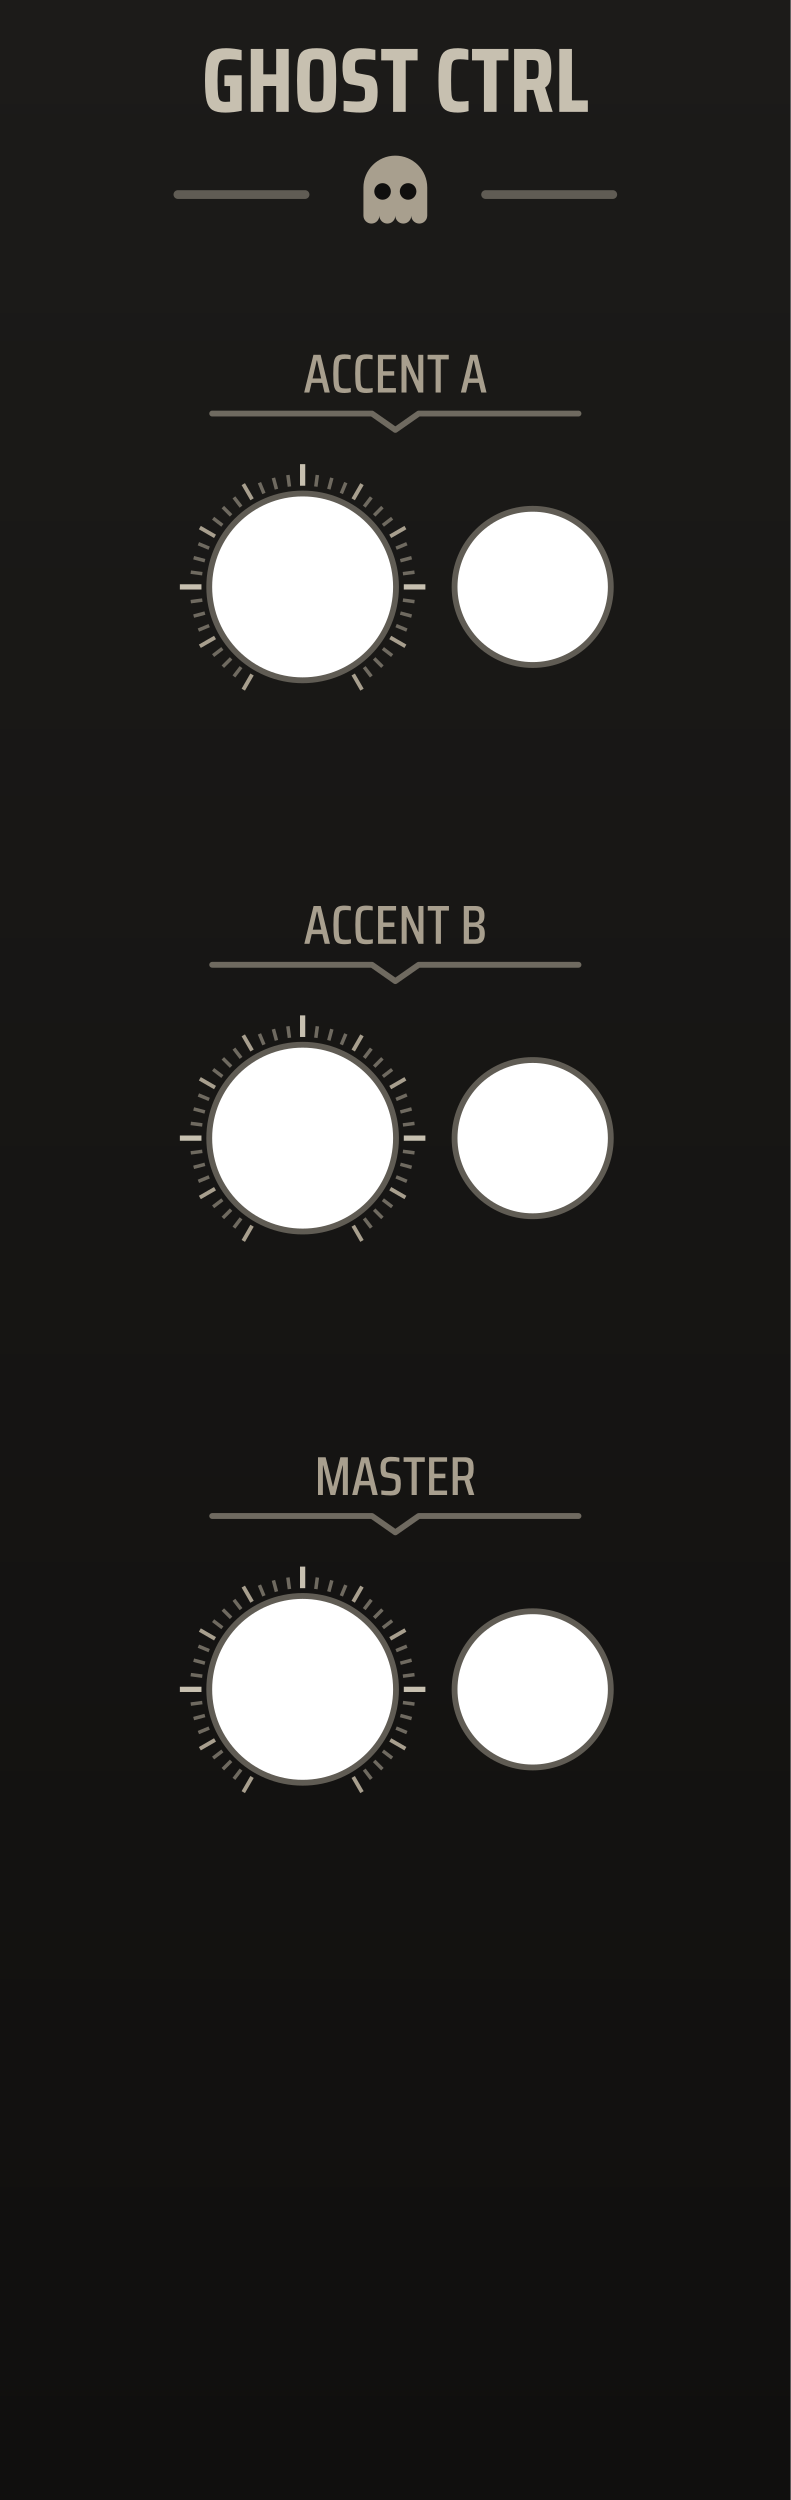
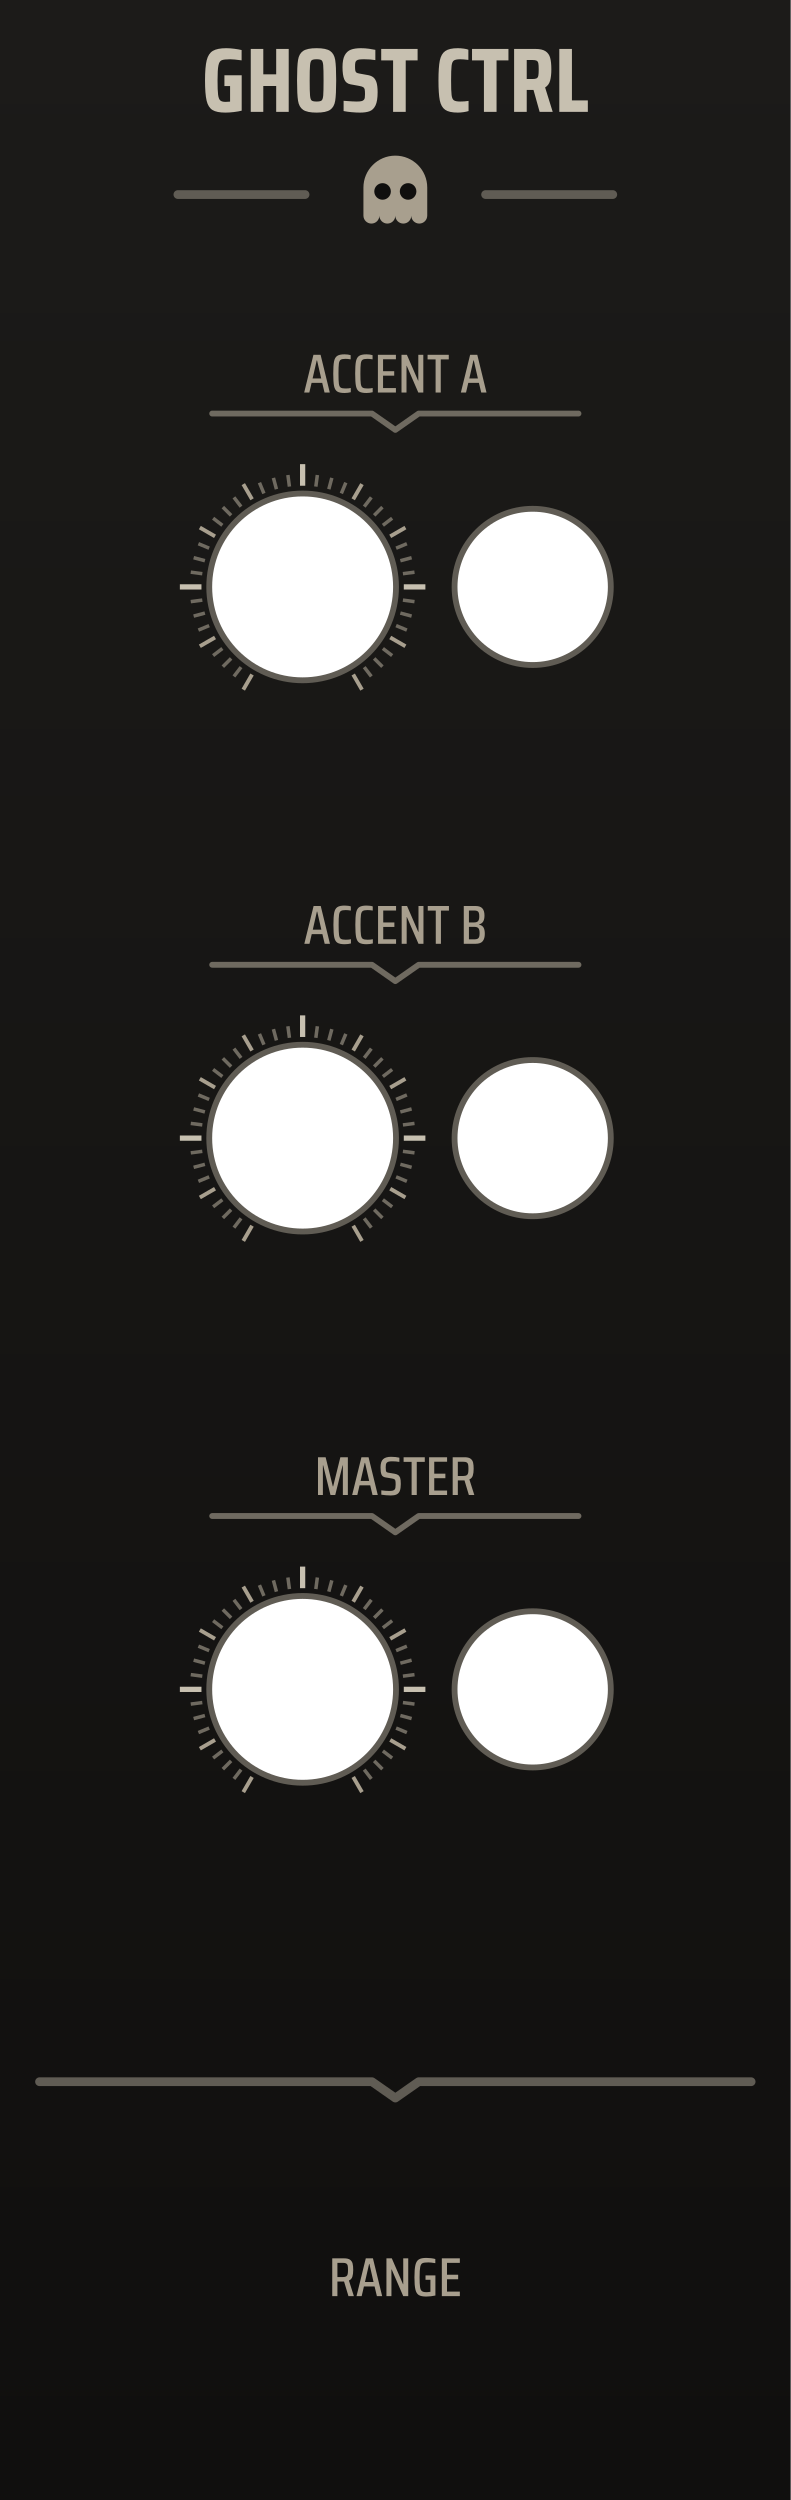
<svg xmlns="http://www.w3.org/2000/svg" width="40.64mm" height="128.50mm" viewBox="0 0 40.64 128.50">
  <defs>
    <linearGradient id="bg" x1="0" y1="0" x2="0" y2="128.5" gradientUnits="userSpaceOnUse">
      <stop offset="0" style="stop-color:#1c1b19;stop-opacity:1;" />
      <stop offset="1" style="stop-color:#100f0e;stop-opacity:1;" />
    </linearGradient>
  </defs>
  <rect width="40.64" height="128.5" fill="url(#bg)" />
  <path d="M11.535 4.424V3.869H12.423V5.689Q12.259 5.731 12.024 5.759Q11.789 5.788 11.586 5.788Q11.14 5.788 10.921 5.654Q10.702 5.52 10.62 5.174Q10.538 4.828 10.538 4.133Q10.538 3.441 10.625 3.096Q10.712 2.75 10.942 2.614Q11.173 2.477 11.633 2.477Q11.821 2.477 12.042 2.506Q12.263 2.534 12.419 2.572V3.103Q12.014 3.046 11.831 3.046Q11.511 3.046 11.391 3.098Q11.271 3.15 11.227 3.364Q11.182 3.578 11.182 4.133Q11.182 4.65 11.21 4.868Q11.238 5.087 11.321 5.162Q11.403 5.237 11.6 5.237Q11.643 5.237 11.826 5.223V4.424ZM14.196 5.75V4.419H13.533V5.75H12.889V2.515H13.533V3.822H14.196V2.515H14.84V5.75ZM15.268 4.133Q15.268 3.394 15.32 3.079Q15.371 2.764 15.578 2.621Q15.785 2.477 16.274 2.477Q16.763 2.477 16.97 2.621Q17.177 2.764 17.229 3.079Q17.28 3.394 17.28 4.133Q17.28 4.866 17.229 5.183Q17.177 5.501 16.97 5.644Q16.763 5.788 16.274 5.788Q15.785 5.788 15.578 5.644Q15.371 5.501 15.32 5.183Q15.268 4.866 15.268 4.133ZM16.631 4.133Q16.631 3.554 16.613 3.352Q16.594 3.15 16.528 3.098Q16.462 3.046 16.274 3.046Q16.086 3.046 16.02 3.098Q15.954 3.15 15.936 3.352Q15.917 3.554 15.917 4.133Q15.917 4.711 15.936 4.913Q15.954 5.115 16.02 5.167Q16.086 5.219 16.274 5.219Q16.462 5.219 16.528 5.167Q16.594 5.115 16.613 4.913Q16.631 4.711 16.631 4.133ZM17.661 5.708V5.181Q18.141 5.219 18.324 5.219Q18.489 5.219 18.573 5.2Q18.658 5.181 18.7 5.134Q18.738 5.096 18.75 5.028Q18.761 4.96 18.761 4.833Q18.761 4.659 18.743 4.586Q18.724 4.513 18.665 4.478Q18.606 4.443 18.46 4.415L18.018 4.335Q17.783 4.292 17.694 4.076Q17.605 3.86 17.605 3.451Q17.605 3.051 17.72 2.84Q17.835 2.628 18.037 2.553Q18.239 2.477 18.55 2.477Q18.766 2.477 18.966 2.506Q19.166 2.534 19.293 2.562V3.089Q19.039 3.046 18.724 3.046Q18.554 3.046 18.463 3.06Q18.371 3.075 18.329 3.112Q18.277 3.15 18.263 3.22Q18.249 3.291 18.249 3.427Q18.249 3.573 18.265 3.639Q18.282 3.705 18.324 3.733Q18.366 3.761 18.47 3.78L18.884 3.855Q19.048 3.879 19.163 3.956Q19.279 4.034 19.344 4.212Q19.41 4.401 19.41 4.744Q19.41 5.19 19.302 5.416Q19.194 5.642 19.003 5.715Q18.813 5.788 18.503 5.788Q18.305 5.788 18.073 5.766Q17.84 5.745 17.661 5.708ZM20.205 5.75V3.103H19.594V2.515H21.465V3.103H20.854V5.75ZM23.529 5.788Q23.087 5.788 22.88 5.642Q22.673 5.496 22.605 5.158Q22.537 4.819 22.537 4.133Q22.537 3.451 22.607 3.11Q22.678 2.769 22.887 2.623Q23.096 2.477 23.529 2.477Q23.684 2.477 23.837 2.499Q23.99 2.52 24.074 2.553V3.079Q23.802 3.046 23.661 3.046Q23.421 3.046 23.329 3.11Q23.237 3.173 23.212 3.38Q23.186 3.587 23.186 4.133Q23.186 4.678 23.212 4.885Q23.237 5.092 23.329 5.155Q23.421 5.219 23.661 5.219Q23.877 5.219 24.084 5.186V5.708Q23.985 5.741 23.828 5.764Q23.67 5.788 23.529 5.788ZM24.874 5.75V3.103H24.262V2.515H26.134V3.103H25.523V5.75ZM27.737 5.75 27.422 4.622H27.074V5.75H26.425V2.515H27.516Q27.864 2.515 28.04 2.633Q28.217 2.75 28.278 2.971Q28.339 3.192 28.339 3.564Q28.339 3.916 28.275 4.147Q28.212 4.377 28.019 4.495L28.409 5.75ZM27.69 3.568Q27.69 3.343 27.669 3.249Q27.648 3.155 27.582 3.119Q27.516 3.084 27.361 3.084H27.074V4.062H27.361Q27.516 4.062 27.582 4.027Q27.648 3.991 27.669 3.895Q27.69 3.799 27.69 3.568ZM28.748 5.75V2.515H29.397V5.162H30.215V5.75Z" style="fill:#c7c0b0" />
  <g>
    <g>
      <path d="M18.680,11.082 L18.680,9.640 A1.640,1.640 0 0 1 21.960,9.640 L21.960,11.082 A0.410,0.410 0 0 1 21.140,11.082 A0.410,0.410 0 0 1 20.320,11.082 A0.410,0.410 0 0 1 19.500,11.082 A0.410,0.410 0 0 1 18.680,11.082 Z" fill="#a89f8e" />
      <circle cx="19.664" cy="9.84" r="0.426" fill="#100f0e" />
      <circle cx="20.976" cy="9.84" r="0.426" fill="#100f0e" />
    </g>
    <line x1="9.144" y1="10" x2="15.68" y2="10" stroke="#605c54" stroke-width="0.45" stroke-linecap="round" />
    <line x1="24.96" y1="10" x2="31.496" y2="10" stroke="#605c54" stroke-width="0.45" stroke-linecap="round" />
  </g>
  <g>
    <path d="M16.681 20.177 16.562 19.681H16.015L15.899 20.177H15.634L16.111 18.236H16.478L16.952 20.177ZM16.297 18.524H16.28L16.068 19.452H16.509ZM17.708 20.2Q17.448 20.2 17.33 20.121Q17.211 20.042 17.17 19.84Q17.129 19.638 17.129 19.207Q17.129 18.778 17.17 18.576Q17.211 18.374 17.331 18.294Q17.451 18.213 17.708 18.213Q17.793 18.213 17.882 18.224Q17.971 18.236 18.024 18.255V18.47Q17.875 18.445 17.762 18.445Q17.581 18.445 17.51 18.492Q17.44 18.54 17.419 18.687Q17.398 18.834 17.398 19.207Q17.398 19.579 17.419 19.726Q17.44 19.873 17.51 19.921Q17.581 19.969 17.762 19.969Q17.92 19.969 18.03 19.943V20.16Q17.971 20.177 17.879 20.189Q17.787 20.2 17.708 20.2ZM18.834 20.2Q18.574 20.2 18.456 20.121Q18.337 20.042 18.296 19.84Q18.256 19.638 18.256 19.207Q18.256 18.778 18.296 18.576Q18.337 18.374 18.457 18.294Q18.577 18.213 18.834 18.213Q18.919 18.213 19.008 18.224Q19.097 18.236 19.15 18.255V18.47Q19.001 18.445 18.888 18.445Q18.707 18.445 18.637 18.492Q18.566 18.54 18.545 18.687Q18.524 18.834 18.524 19.207Q18.524 19.579 18.545 19.726Q18.566 19.873 18.637 19.921Q18.707 19.969 18.888 19.969Q19.046 19.969 19.156 19.943V20.16Q19.097 20.177 19.005 20.189Q18.913 20.2 18.834 20.2ZM19.424 20.177V18.236H20.35V18.467H19.689V19.08H20.262V19.311H19.689V19.946H20.35V20.177ZM21.501 20.177 20.906 18.803H20.894V20.177H20.637V18.236H20.914L21.49 19.565H21.501V18.236H21.758V20.177ZM22.39 20.177V18.473H21.978V18.236H23.067V18.473H22.655V20.177ZM24.735 20.177 24.617 19.681H24.069L23.954 20.177H23.688L24.165 18.236H24.532L25.006 20.177ZM24.352 18.524H24.335L24.123 19.452H24.563Z" style="fill:#a89f8e" />
    <polyline points="10.906,21.257 19.120,21.257 20.320,22.097 21.520,21.257 29.734,21.257" fill="none" stroke="#6f6a60" stroke-width="0.3" stroke-linejoin="round" stroke-linecap="round" />
    <g>
      <circle cx="15.555" cy="30.167" r="4.8" fill="#ffffff" />
      <circle cx="15.555" cy="30.167" r="4.8" fill="none" stroke="#605c54" stroke-width="0.3" />
      <line x1="12.955" y1="34.67" x2="12.505" y2="35.449" stroke="#a89f8e" stroke-width="0.2" stroke-linecap="butt" />
      <line x1="12.389" y1="34.292" x2="12.024" y2="34.768" stroke="#6f6a60" stroke-width="0.18" stroke-linecap="butt" />
      <line x1="11.878" y1="33.844" x2="11.454" y2="34.268" stroke="#6f6a60" stroke-width="0.18" stroke-linecap="butt" />
      <line x1="11.43" y1="33.332" x2="10.954" y2="33.697" stroke="#6f6a60" stroke-width="0.18" stroke-linecap="butt" />
      <line x1="11.052" y1="32.767" x2="10.272" y2="33.217" stroke="#a89f8e" stroke-width="0.2" stroke-linecap="butt" />
      <line x1="10.751" y1="32.157" x2="10.197" y2="32.386" stroke="#6f6a60" stroke-width="0.18" stroke-linecap="butt" />
      <line x1="10.532" y1="31.512" x2="9.953" y2="31.668" stroke="#6f6a60" stroke-width="0.18" stroke-linecap="butt" />
      <line x1="10.399" y1="30.845" x2="9.805" y2="30.924" stroke="#6f6a60" stroke-width="0.18" stroke-linecap="butt" />
      <line x1="10.355" y1="30.167" x2="9.245" y2="30.167" stroke="#c7c0b0" stroke-width="0.27" stroke-linecap="butt" />
      <line x1="10.399" y1="29.488" x2="9.805" y2="29.41" stroke="#6f6a60" stroke-width="0.18" stroke-linecap="butt" />
      <line x1="10.532" y1="28.821" x2="9.953" y2="28.666" stroke="#6f6a60" stroke-width="0.18" stroke-linecap="butt" />
      <line x1="10.751" y1="28.177" x2="10.197" y2="27.947" stroke="#6f6a60" stroke-width="0.18" stroke-linecap="butt" />
      <line x1="11.052" y1="27.567" x2="10.272" y2="27.117" stroke="#a89f8e" stroke-width="0.2" stroke-linecap="butt" />
      <line x1="11.43" y1="27.001" x2="10.954" y2="26.636" stroke="#6f6a60" stroke-width="0.18" stroke-linecap="butt" />
      <line x1="11.878" y1="26.49" x2="11.454" y2="26.065" stroke="#6f6a60" stroke-width="0.18" stroke-linecap="butt" />
      <line x1="12.389" y1="26.041" x2="12.024" y2="25.565" stroke="#6f6a60" stroke-width="0.18" stroke-linecap="butt" />
      <line x1="12.955" y1="25.663" x2="12.505" y2="24.884" stroke="#a89f8e" stroke-width="0.2" stroke-linecap="butt" />
      <line x1="13.565" y1="25.363" x2="13.335" y2="24.808" stroke="#6f6a60" stroke-width="0.18" stroke-linecap="butt" />
      <line x1="14.209" y1="25.144" x2="14.054" y2="24.564" stroke="#6f6a60" stroke-width="0.18" stroke-linecap="butt" />
      <line x1="14.876" y1="25.011" x2="14.798" y2="24.416" stroke="#6f6a60" stroke-width="0.18" stroke-linecap="butt" />
      <line x1="15.555" y1="24.967" x2="15.555" y2="23.857" stroke="#c7c0b0" stroke-width="0.27" stroke-linecap="butt" />
      <line x1="16.234" y1="25.011" x2="16.312" y2="24.416" stroke="#6f6a60" stroke-width="0.18" stroke-linecap="butt" />
      <line x1="16.901" y1="25.144" x2="17.056" y2="24.564" stroke="#6f6a60" stroke-width="0.18" stroke-linecap="butt" />
      <line x1="17.545" y1="25.363" x2="17.775" y2="24.808" stroke="#6f6a60" stroke-width="0.18" stroke-linecap="butt" />
      <line x1="18.155" y1="25.663" x2="18.605" y2="24.884" stroke="#a89f8e" stroke-width="0.2" stroke-linecap="butt" />
      <line x1="18.721" y1="26.041" x2="19.086" y2="25.565" stroke="#6f6a60" stroke-width="0.18" stroke-linecap="butt" />
      <line x1="19.232" y1="26.49" x2="19.656" y2="26.065" stroke="#6f6a60" stroke-width="0.18" stroke-linecap="butt" />
      <line x1="19.68" y1="27.001" x2="20.156" y2="26.636" stroke="#6f6a60" stroke-width="0.18" stroke-linecap="butt" />
      <line x1="20.058" y1="27.567" x2="20.838" y2="27.117" stroke="#a89f8e" stroke-width="0.2" stroke-linecap="butt" />
      <line x1="20.359" y1="28.177" x2="20.913" y2="27.947" stroke="#6f6a60" stroke-width="0.18" stroke-linecap="butt" />
      <line x1="20.578" y1="28.821" x2="21.157" y2="28.666" stroke="#6f6a60" stroke-width="0.18" stroke-linecap="butt" />
      <line x1="20.71" y1="29.488" x2="21.305" y2="29.41" stroke="#6f6a60" stroke-width="0.18" stroke-linecap="butt" />
      <line x1="20.755" y1="30.167" x2="21.865" y2="30.167" stroke="#c7c0b0" stroke-width="0.27" stroke-linecap="butt" />
      <line x1="20.71" y1="30.845" x2="21.305" y2="30.924" stroke="#6f6a60" stroke-width="0.18" stroke-linecap="butt" />
      <line x1="20.578" y1="31.512" x2="21.157" y2="31.668" stroke="#6f6a60" stroke-width="0.18" stroke-linecap="butt" />
      <line x1="20.359" y1="32.157" x2="20.913" y2="32.386" stroke="#6f6a60" stroke-width="0.18" stroke-linecap="butt" />
      <line x1="20.058" y1="32.767" x2="20.838" y2="33.217" stroke="#a89f8e" stroke-width="0.2" stroke-linecap="butt" />
      <line x1="19.68" y1="33.332" x2="20.156" y2="33.697" stroke="#6f6a60" stroke-width="0.18" stroke-linecap="butt" />
      <line x1="19.232" y1="33.844" x2="19.656" y2="34.268" stroke="#6f6a60" stroke-width="0.18" stroke-linecap="butt" />
      <line x1="18.721" y1="34.292" x2="19.086" y2="34.768" stroke="#6f6a60" stroke-width="0.18" stroke-linecap="butt" />
      <line x1="18.155" y1="34.67" x2="18.605" y2="35.449" stroke="#a89f8e" stroke-width="0.2" stroke-linecap="butt" />
    </g>
    <rect id="param.main.accent-a" x="15.055" y="29.667" width="1" height="1" fill="none" />
    <g>
      <circle cx="27.38" cy="30.167" r="4.015" fill="#ffffff" />
      <circle cx="27.38" cy="30.167" r="4.015" fill="none" stroke="#605c54" stroke-width="0.3" />
    </g>
    <rect id="cv.main.accent-a" x="26.88" y="29.667" width="1" height="1" fill="none" />
  </g>
  <g>
    <path d="M16.689 48.511 16.571 48.014H16.023L15.907 48.511H15.642L16.119 46.569H16.486L16.96 48.511ZM16.305 46.857H16.288L16.077 47.785H16.517ZM17.716 48.533Q17.457 48.533 17.338 48.454Q17.22 48.375 17.179 48.173Q17.138 47.972 17.138 47.54Q17.138 47.111 17.179 46.909Q17.22 46.707 17.34 46.627Q17.46 46.546 17.716 46.546Q17.801 46.546 17.89 46.558Q17.979 46.569 18.033 46.589V46.803Q17.883 46.778 17.77 46.778Q17.59 46.778 17.519 46.826Q17.448 46.874 17.427 47.021Q17.406 47.167 17.406 47.54Q17.406 47.912 17.427 48.059Q17.448 48.206 17.519 48.254Q17.59 48.302 17.77 48.302Q17.928 48.302 18.038 48.276V48.494Q17.979 48.511 17.887 48.522Q17.796 48.533 17.716 48.533ZM18.843 48.533Q18.583 48.533 18.464 48.454Q18.346 48.375 18.305 48.173Q18.264 47.972 18.264 47.54Q18.264 47.111 18.305 46.909Q18.346 46.707 18.466 46.627Q18.586 46.546 18.843 46.546Q18.927 46.546 19.016 46.558Q19.105 46.569 19.159 46.589V46.803Q19.009 46.778 18.896 46.778Q18.716 46.778 18.645 46.826Q18.574 46.874 18.553 47.021Q18.532 47.167 18.532 47.54Q18.532 47.912 18.553 48.059Q18.574 48.206 18.645 48.254Q18.716 48.302 18.896 48.302Q19.054 48.302 19.164 48.276V48.494Q19.105 48.511 19.013 48.522Q18.922 48.533 18.843 48.533ZM19.432 48.511V46.569H20.358V46.8H19.698V47.413H20.271V47.644H19.698V48.279H20.358V48.511ZM21.51 48.511 20.914 47.136H20.903V48.511H20.646V46.569H20.923L21.498 47.898H21.51V46.569H21.766V48.511ZM22.399 48.511V46.806H21.987V46.569H23.076V46.806H22.664V48.511ZM23.838 46.569H24.45Q24.687 46.569 24.795 46.692Q24.902 46.815 24.902 47.057Q24.902 47.258 24.834 47.368Q24.766 47.478 24.622 47.514V47.526Q24.789 47.562 24.854 47.677Q24.919 47.791 24.919 47.997Q24.919 48.24 24.813 48.375Q24.707 48.511 24.442 48.511H23.838ZM24.634 47.108Q24.634 46.987 24.613 46.922Q24.591 46.857 24.535 46.829Q24.479 46.8 24.374 46.8H24.103V47.413H24.374Q24.512 47.413 24.573 47.344Q24.634 47.275 24.634 47.108ZM24.651 47.963Q24.651 47.783 24.591 47.712Q24.532 47.641 24.383 47.641H24.103V48.282H24.383Q24.49 48.282 24.548 48.252Q24.606 48.223 24.628 48.155Q24.651 48.087 24.651 47.963Z" style="fill:#a89f8e" />
    <polyline points="10.906,49.590 19.120,49.590 20.320,50.430 21.520,49.590 29.734,49.590" fill="none" stroke="#6f6a60" stroke-width="0.3" stroke-linejoin="round" stroke-linecap="round" />
    <g>
      <circle cx="15.555" cy="58.5" r="4.8" fill="#ffffff" />
      <circle cx="15.555" cy="58.5" r="4.8" fill="none" stroke="#605c54" stroke-width="0.3" />
      <line x1="12.955" y1="63.003" x2="12.505" y2="63.783" stroke="#a89f8e" stroke-width="0.2" stroke-linecap="butt" />
      <line x1="12.389" y1="62.625" x2="12.024" y2="63.101" stroke="#6f6a60" stroke-width="0.18" stroke-linecap="butt" />
      <line x1="11.878" y1="62.177" x2="11.454" y2="62.601" stroke="#6f6a60" stroke-width="0.18" stroke-linecap="butt" />
      <line x1="11.43" y1="61.666" x2="10.954" y2="62.031" stroke="#6f6a60" stroke-width="0.18" stroke-linecap="butt" />
      <line x1="11.052" y1="61.1" x2="10.272" y2="61.55" stroke="#a89f8e" stroke-width="0.2" stroke-linecap="butt" />
      <line x1="10.751" y1="60.49" x2="10.197" y2="60.72" stroke="#6f6a60" stroke-width="0.18" stroke-linecap="butt" />
      <line x1="10.532" y1="59.846" x2="9.953" y2="60.001" stroke="#6f6a60" stroke-width="0.18" stroke-linecap="butt" />
      <line x1="10.399" y1="59.179" x2="9.805" y2="59.257" stroke="#6f6a60" stroke-width="0.18" stroke-linecap="butt" />
      <line x1="10.355" y1="58.5" x2="9.245" y2="58.5" stroke="#c7c0b0" stroke-width="0.27" stroke-linecap="butt" />
      <line x1="10.399" y1="57.821" x2="9.805" y2="57.743" stroke="#6f6a60" stroke-width="0.18" stroke-linecap="butt" />
      <line x1="10.532" y1="57.154" x2="9.953" y2="56.999" stroke="#6f6a60" stroke-width="0.18" stroke-linecap="butt" />
      <line x1="10.751" y1="56.51" x2="10.197" y2="56.28" stroke="#6f6a60" stroke-width="0.18" stroke-linecap="butt" />
      <line x1="11.052" y1="55.9" x2="10.272" y2="55.45" stroke="#a89f8e" stroke-width="0.2" stroke-linecap="butt" />
      <line x1="11.43" y1="55.334" x2="10.954" y2="54.969" stroke="#6f6a60" stroke-width="0.18" stroke-linecap="butt" />
      <line x1="11.878" y1="54.823" x2="11.454" y2="54.399" stroke="#6f6a60" stroke-width="0.18" stroke-linecap="butt" />
      <line x1="12.389" y1="54.375" x2="12.024" y2="53.899" stroke="#6f6a60" stroke-width="0.18" stroke-linecap="butt" />
      <line x1="12.955" y1="53.997" x2="12.505" y2="53.217" stroke="#a89f8e" stroke-width="0.2" stroke-linecap="butt" />
      <line x1="13.565" y1="53.696" x2="13.335" y2="53.142" stroke="#6f6a60" stroke-width="0.18" stroke-linecap="butt" />
      <line x1="14.209" y1="53.477" x2="14.054" y2="52.898" stroke="#6f6a60" stroke-width="0.18" stroke-linecap="butt" />
      <line x1="14.876" y1="53.344" x2="14.798" y2="52.75" stroke="#6f6a60" stroke-width="0.18" stroke-linecap="butt" />
      <line x1="15.555" y1="53.3" x2="15.555" y2="52.19" stroke="#c7c0b0" stroke-width="0.27" stroke-linecap="butt" />
      <line x1="16.234" y1="53.344" x2="16.312" y2="52.75" stroke="#6f6a60" stroke-width="0.18" stroke-linecap="butt" />
      <line x1="16.901" y1="53.477" x2="17.056" y2="52.898" stroke="#6f6a60" stroke-width="0.18" stroke-linecap="butt" />
      <line x1="17.545" y1="53.696" x2="17.775" y2="53.142" stroke="#6f6a60" stroke-width="0.18" stroke-linecap="butt" />
      <line x1="18.155" y1="53.997" x2="18.605" y2="53.217" stroke="#a89f8e" stroke-width="0.2" stroke-linecap="butt" />
      <line x1="18.721" y1="54.375" x2="19.086" y2="53.899" stroke="#6f6a60" stroke-width="0.18" stroke-linecap="butt" />
      <line x1="19.232" y1="54.823" x2="19.656" y2="54.399" stroke="#6f6a60" stroke-width="0.18" stroke-linecap="butt" />
      <line x1="19.68" y1="55.334" x2="20.156" y2="54.969" stroke="#6f6a60" stroke-width="0.18" stroke-linecap="butt" />
      <line x1="20.058" y1="55.9" x2="20.838" y2="55.45" stroke="#a89f8e" stroke-width="0.2" stroke-linecap="butt" />
      <line x1="20.359" y1="56.51" x2="20.913" y2="56.28" stroke="#6f6a60" stroke-width="0.18" stroke-linecap="butt" />
      <line x1="20.578" y1="57.154" x2="21.157" y2="56.999" stroke="#6f6a60" stroke-width="0.18" stroke-linecap="butt" />
      <line x1="20.71" y1="57.821" x2="21.305" y2="57.743" stroke="#6f6a60" stroke-width="0.18" stroke-linecap="butt" />
      <line x1="20.755" y1="58.5" x2="21.865" y2="58.5" stroke="#c7c0b0" stroke-width="0.27" stroke-linecap="butt" />
      <line x1="20.71" y1="59.179" x2="21.305" y2="59.257" stroke="#6f6a60" stroke-width="0.18" stroke-linecap="butt" />
      <line x1="20.578" y1="59.846" x2="21.157" y2="60.001" stroke="#6f6a60" stroke-width="0.18" stroke-linecap="butt" />
      <line x1="20.359" y1="60.49" x2="20.913" y2="60.72" stroke="#6f6a60" stroke-width="0.18" stroke-linecap="butt" />
      <line x1="20.058" y1="61.1" x2="20.838" y2="61.55" stroke="#a89f8e" stroke-width="0.2" stroke-linecap="butt" />
      <line x1="19.68" y1="61.666" x2="20.156" y2="62.031" stroke="#6f6a60" stroke-width="0.18" stroke-linecap="butt" />
      <line x1="19.232" y1="62.177" x2="19.656" y2="62.601" stroke="#6f6a60" stroke-width="0.18" stroke-linecap="butt" />
      <line x1="18.721" y1="62.625" x2="19.086" y2="63.101" stroke="#6f6a60" stroke-width="0.18" stroke-linecap="butt" />
      <line x1="18.155" y1="63.003" x2="18.605" y2="63.783" stroke="#a89f8e" stroke-width="0.2" stroke-linecap="butt" />
    </g>
    <rect id="param.main.accent-b" x="15.055" y="58" width="1" height="1" fill="none" />
    <g>
      <circle cx="27.38" cy="58.5" r="4.015" fill="#ffffff" />
      <circle cx="27.38" cy="58.5" r="4.015" fill="none" stroke="#605c54" stroke-width="0.3" />
    </g>
    <rect id="cv.main.accent-b" x="26.88" y="58" width="1" height="1" fill="none" />
  </g>
  <g>
    <path d="M17.623 76.844V75.323H17.609L17.231 76.844H16.986L16.613 75.323H16.596V76.844H16.345V74.902H16.737L17.107 76.401H17.124L17.494 74.902H17.88V76.844ZM19.147 76.844 19.029 76.347H18.481L18.366 76.844H18.1L18.577 74.902H18.944L19.418 76.844ZM18.764 75.19H18.747L18.535 76.119H18.975ZM19.599 76.827V76.604Q19.842 76.635 20.008 76.635Q20.115 76.635 20.179 76.62Q20.242 76.604 20.279 76.567Q20.313 76.534 20.324 76.471Q20.336 76.409 20.336 76.308Q20.336 76.17 20.323 76.112Q20.31 76.054 20.266 76.03Q20.223 76.006 20.115 75.989L19.811 75.938Q19.658 75.913 19.609 75.793Q19.559 75.673 19.559 75.43Q19.559 75.125 19.691 75.003Q19.822 74.88 20.096 74.88Q20.214 74.88 20.334 74.892Q20.454 74.905 20.527 74.925V75.142Q20.347 75.111 20.161 75.111Q20.045 75.111 19.98 75.128Q19.915 75.145 19.881 75.182Q19.847 75.218 19.836 75.275Q19.825 75.331 19.825 75.424Q19.825 75.543 19.836 75.595Q19.847 75.647 19.88 75.669Q19.912 75.69 19.988 75.701L20.276 75.749Q20.389 75.769 20.458 75.813Q20.527 75.856 20.567 75.958Q20.601 76.054 20.601 76.277Q20.601 76.505 20.549 76.634Q20.496 76.762 20.386 76.814Q20.276 76.867 20.087 76.867Q19.974 76.867 19.839 76.855Q19.703 76.844 19.599 76.827ZM21.157 76.844V75.139H20.745V74.902H21.834V75.139H21.422V76.844ZM22.054 76.844V74.902H22.98V75.134H22.32V75.746H22.892V75.978H22.32V76.613H22.98V76.844ZM24.1 76.844 23.875 76.093H23.858H23.533V76.844H23.268V74.902H23.88Q24.081 74.902 24.182 74.974Q24.284 75.046 24.315 75.17Q24.346 75.295 24.346 75.498Q24.346 75.709 24.302 75.846Q24.258 75.983 24.126 76.043L24.38 76.844ZM24.078 75.498Q24.078 75.351 24.062 75.278Q24.047 75.204 23.992 75.169Q23.937 75.134 23.815 75.134H23.533V75.865H23.812Q23.931 75.865 23.987 75.828Q24.044 75.791 24.061 75.717Q24.078 75.642 24.078 75.498Z" style="fill:#a89f8e" />
    <polyline points="10.906,77.923 19.120,77.923 20.320,78.763 21.520,77.923 29.734,77.923" fill="none" stroke="#6f6a60" stroke-width="0.3" stroke-linejoin="round" stroke-linecap="round" />
    <g>
      <circle cx="15.555" cy="86.833" r="4.8" fill="#ffffff" />
      <circle cx="15.555" cy="86.833" r="4.8" fill="none" stroke="#605c54" stroke-width="0.3" />
      <line x1="12.955" y1="91.337" x2="12.505" y2="92.116" stroke="#a89f8e" stroke-width="0.2" stroke-linecap="butt" />
      <line x1="12.389" y1="90.959" x2="12.024" y2="91.435" stroke="#6f6a60" stroke-width="0.18" stroke-linecap="butt" />
      <line x1="11.878" y1="90.51" x2="11.454" y2="90.935" stroke="#6f6a60" stroke-width="0.18" stroke-linecap="butt" />
      <line x1="11.43" y1="89.999" x2="10.954" y2="90.364" stroke="#6f6a60" stroke-width="0.18" stroke-linecap="butt" />
      <line x1="11.052" y1="89.433" x2="10.272" y2="89.883" stroke="#a89f8e" stroke-width="0.2" stroke-linecap="butt" />
      <line x1="10.751" y1="88.823" x2="10.197" y2="89.053" stroke="#6f6a60" stroke-width="0.18" stroke-linecap="butt" />
      <line x1="10.532" y1="88.179" x2="9.953" y2="88.335" stroke="#6f6a60" stroke-width="0.18" stroke-linecap="butt" />
      <line x1="10.399" y1="87.512" x2="9.805" y2="87.59" stroke="#6f6a60" stroke-width="0.18" stroke-linecap="butt" />
      <line x1="10.355" y1="86.833" x2="9.245" y2="86.833" stroke="#c7c0b0" stroke-width="0.27" stroke-linecap="butt" />
      <line x1="10.399" y1="86.155" x2="9.805" y2="86.076" stroke="#6f6a60" stroke-width="0.18" stroke-linecap="butt" />
      <line x1="10.532" y1="85.487" x2="9.953" y2="85.332" stroke="#6f6a60" stroke-width="0.18" stroke-linecap="butt" />
      <line x1="10.751" y1="84.843" x2="10.197" y2="84.614" stroke="#6f6a60" stroke-width="0.18" stroke-linecap="butt" />
      <line x1="11.052" y1="84.233" x2="10.272" y2="83.783" stroke="#a89f8e" stroke-width="0.2" stroke-linecap="butt" />
      <line x1="11.43" y1="83.668" x2="10.954" y2="83.302" stroke="#6f6a60" stroke-width="0.18" stroke-linecap="butt" />
      <line x1="11.878" y1="83.156" x2="11.454" y2="82.732" stroke="#6f6a60" stroke-width="0.18" stroke-linecap="butt" />
      <line x1="12.389" y1="82.708" x2="12.024" y2="82.232" stroke="#6f6a60" stroke-width="0.18" stroke-linecap="butt" />
      <line x1="12.955" y1="82.33" x2="12.505" y2="81.551" stroke="#a89f8e" stroke-width="0.2" stroke-linecap="butt" />
      <line x1="13.565" y1="82.029" x2="13.335" y2="81.475" stroke="#6f6a60" stroke-width="0.18" stroke-linecap="butt" />
      <line x1="14.209" y1="81.811" x2="14.054" y2="81.231" stroke="#6f6a60" stroke-width="0.18" stroke-linecap="butt" />
      <line x1="14.876" y1="81.678" x2="14.798" y2="81.083" stroke="#6f6a60" stroke-width="0.18" stroke-linecap="butt" />
      <line x1="15.555" y1="81.633" x2="15.555" y2="80.523" stroke="#c7c0b0" stroke-width="0.27" stroke-linecap="butt" />
      <line x1="16.234" y1="81.678" x2="16.312" y2="81.083" stroke="#6f6a60" stroke-width="0.18" stroke-linecap="butt" />
      <line x1="16.901" y1="81.811" x2="17.056" y2="81.231" stroke="#6f6a60" stroke-width="0.18" stroke-linecap="butt" />
      <line x1="17.545" y1="82.029" x2="17.775" y2="81.475" stroke="#6f6a60" stroke-width="0.18" stroke-linecap="butt" />
      <line x1="18.155" y1="82.33" x2="18.605" y2="81.551" stroke="#a89f8e" stroke-width="0.2" stroke-linecap="butt" />
      <line x1="18.721" y1="82.708" x2="19.086" y2="82.232" stroke="#6f6a60" stroke-width="0.18" stroke-linecap="butt" />
      <line x1="19.232" y1="83.156" x2="19.656" y2="82.732" stroke="#6f6a60" stroke-width="0.18" stroke-linecap="butt" />
      <line x1="19.68" y1="83.668" x2="20.156" y2="83.302" stroke="#6f6a60" stroke-width="0.18" stroke-linecap="butt" />
      <line x1="20.058" y1="84.233" x2="20.838" y2="83.783" stroke="#a89f8e" stroke-width="0.2" stroke-linecap="butt" />
      <line x1="20.359" y1="84.843" x2="20.913" y2="84.614" stroke="#6f6a60" stroke-width="0.18" stroke-linecap="butt" />
      <line x1="20.578" y1="85.487" x2="21.157" y2="85.332" stroke="#6f6a60" stroke-width="0.18" stroke-linecap="butt" />
      <line x1="20.71" y1="86.155" x2="21.305" y2="86.076" stroke="#6f6a60" stroke-width="0.18" stroke-linecap="butt" />
      <line x1="20.755" y1="86.833" x2="21.865" y2="86.833" stroke="#c7c0b0" stroke-width="0.27" stroke-linecap="butt" />
      <line x1="20.71" y1="87.512" x2="21.305" y2="87.59" stroke="#6f6a60" stroke-width="0.18" stroke-linecap="butt" />
      <line x1="20.578" y1="88.179" x2="21.157" y2="88.335" stroke="#6f6a60" stroke-width="0.18" stroke-linecap="butt" />
      <line x1="20.359" y1="88.823" x2="20.913" y2="89.053" stroke="#6f6a60" stroke-width="0.18" stroke-linecap="butt" />
      <line x1="20.058" y1="89.433" x2="20.838" y2="89.883" stroke="#a89f8e" stroke-width="0.2" stroke-linecap="butt" />
      <line x1="19.68" y1="89.999" x2="20.156" y2="90.364" stroke="#6f6a60" stroke-width="0.18" stroke-linecap="butt" />
      <line x1="19.232" y1="90.51" x2="19.656" y2="90.935" stroke="#6f6a60" stroke-width="0.18" stroke-linecap="butt" />
      <line x1="18.721" y1="90.959" x2="19.086" y2="91.435" stroke="#6f6a60" stroke-width="0.18" stroke-linecap="butt" />
      <line x1="18.155" y1="91.337" x2="18.605" y2="92.116" stroke="#a89f8e" stroke-width="0.2" stroke-linecap="butt" />
    </g>
    <rect id="param.main.master" x="15.055" y="86.333" width="1" height="1" fill="none" />
    <g>
      <circle cx="27.38" cy="86.833" r="4.015" fill="#ffffff" />
      <circle cx="27.38" cy="86.833" r="4.015" fill="none" stroke="#605c54" stroke-width="0.3" />
    </g>
    <rect id="cv.main.master" x="26.88" y="86.333" width="1" height="1" fill="none" />
  </g>
+   <polyline points="2.032,107.000 19.120,107.000 20.320,107.840 21.520,107.000 38.608,107.000" fill="none" stroke="#605c54" stroke-width="0.45" stroke-linejoin="round" stroke-linecap="round" />
+   <rect id="param.main.range" x="19.82" y="112.5" width="1" height="1" fill="none" />
+   <path d="M17.91 118.021 17.684 117.27H17.667H17.343V118.021H17.077V116.079H17.69Q17.89 116.079 17.992 116.151Q18.093 116.223 18.124 116.347Q18.155 116.471 18.155 116.675Q18.155 116.886 18.112 117.023Q18.068 117.16 17.935 117.219L18.189 118.021ZM17.887 116.675Q17.887 116.528 17.872 116.454Q17.856 116.381 17.801 116.346Q17.746 116.31 17.625 116.31H17.343V117.041H17.622Q17.74 117.041 17.797 117.005Q17.853 116.968 17.87 116.893Q17.887 116.818 17.887 116.675ZM19.372 118.021 19.253 117.524H18.706L18.59 118.021H18.325L18.802 116.079H19.169L19.643 118.021ZM18.988 116.367H18.971L18.759 117.295H19.2ZM20.726 118.021 20.131 116.646H20.12V118.021H19.863V116.079H20.139L20.715 117.408H20.726V116.079H20.983V118.021ZM21.872 117.183V116.957H22.38V117.99Q22.279 118.012 22.149 118.028Q22.019 118.043 21.912 118.043Q21.652 118.043 21.526 117.966Q21.401 117.888 21.352 117.682Q21.302 117.476 21.302 117.05Q21.302 116.627 21.352 116.421Q21.401 116.214 21.528 116.135Q21.655 116.056 21.92 116.056Q22.03 116.056 22.159 116.072Q22.287 116.087 22.375 116.113V116.327Q22.143 116.288 22.016 116.288Q21.802 116.288 21.717 116.327Q21.632 116.367 21.6 116.519Q21.567 116.672 21.567 117.05Q21.567 117.4 21.59 117.552Q21.613 117.705 21.683 117.761Q21.754 117.818 21.912 117.818Q22.019 117.818 22.123 117.798V117.183ZM22.71 118.021V116.079H23.636V116.31H22.976V116.923H23.549V117.154H22.976V117.789H23.636V118.021Z" style="fill:#a89f8e" />
</svg>
